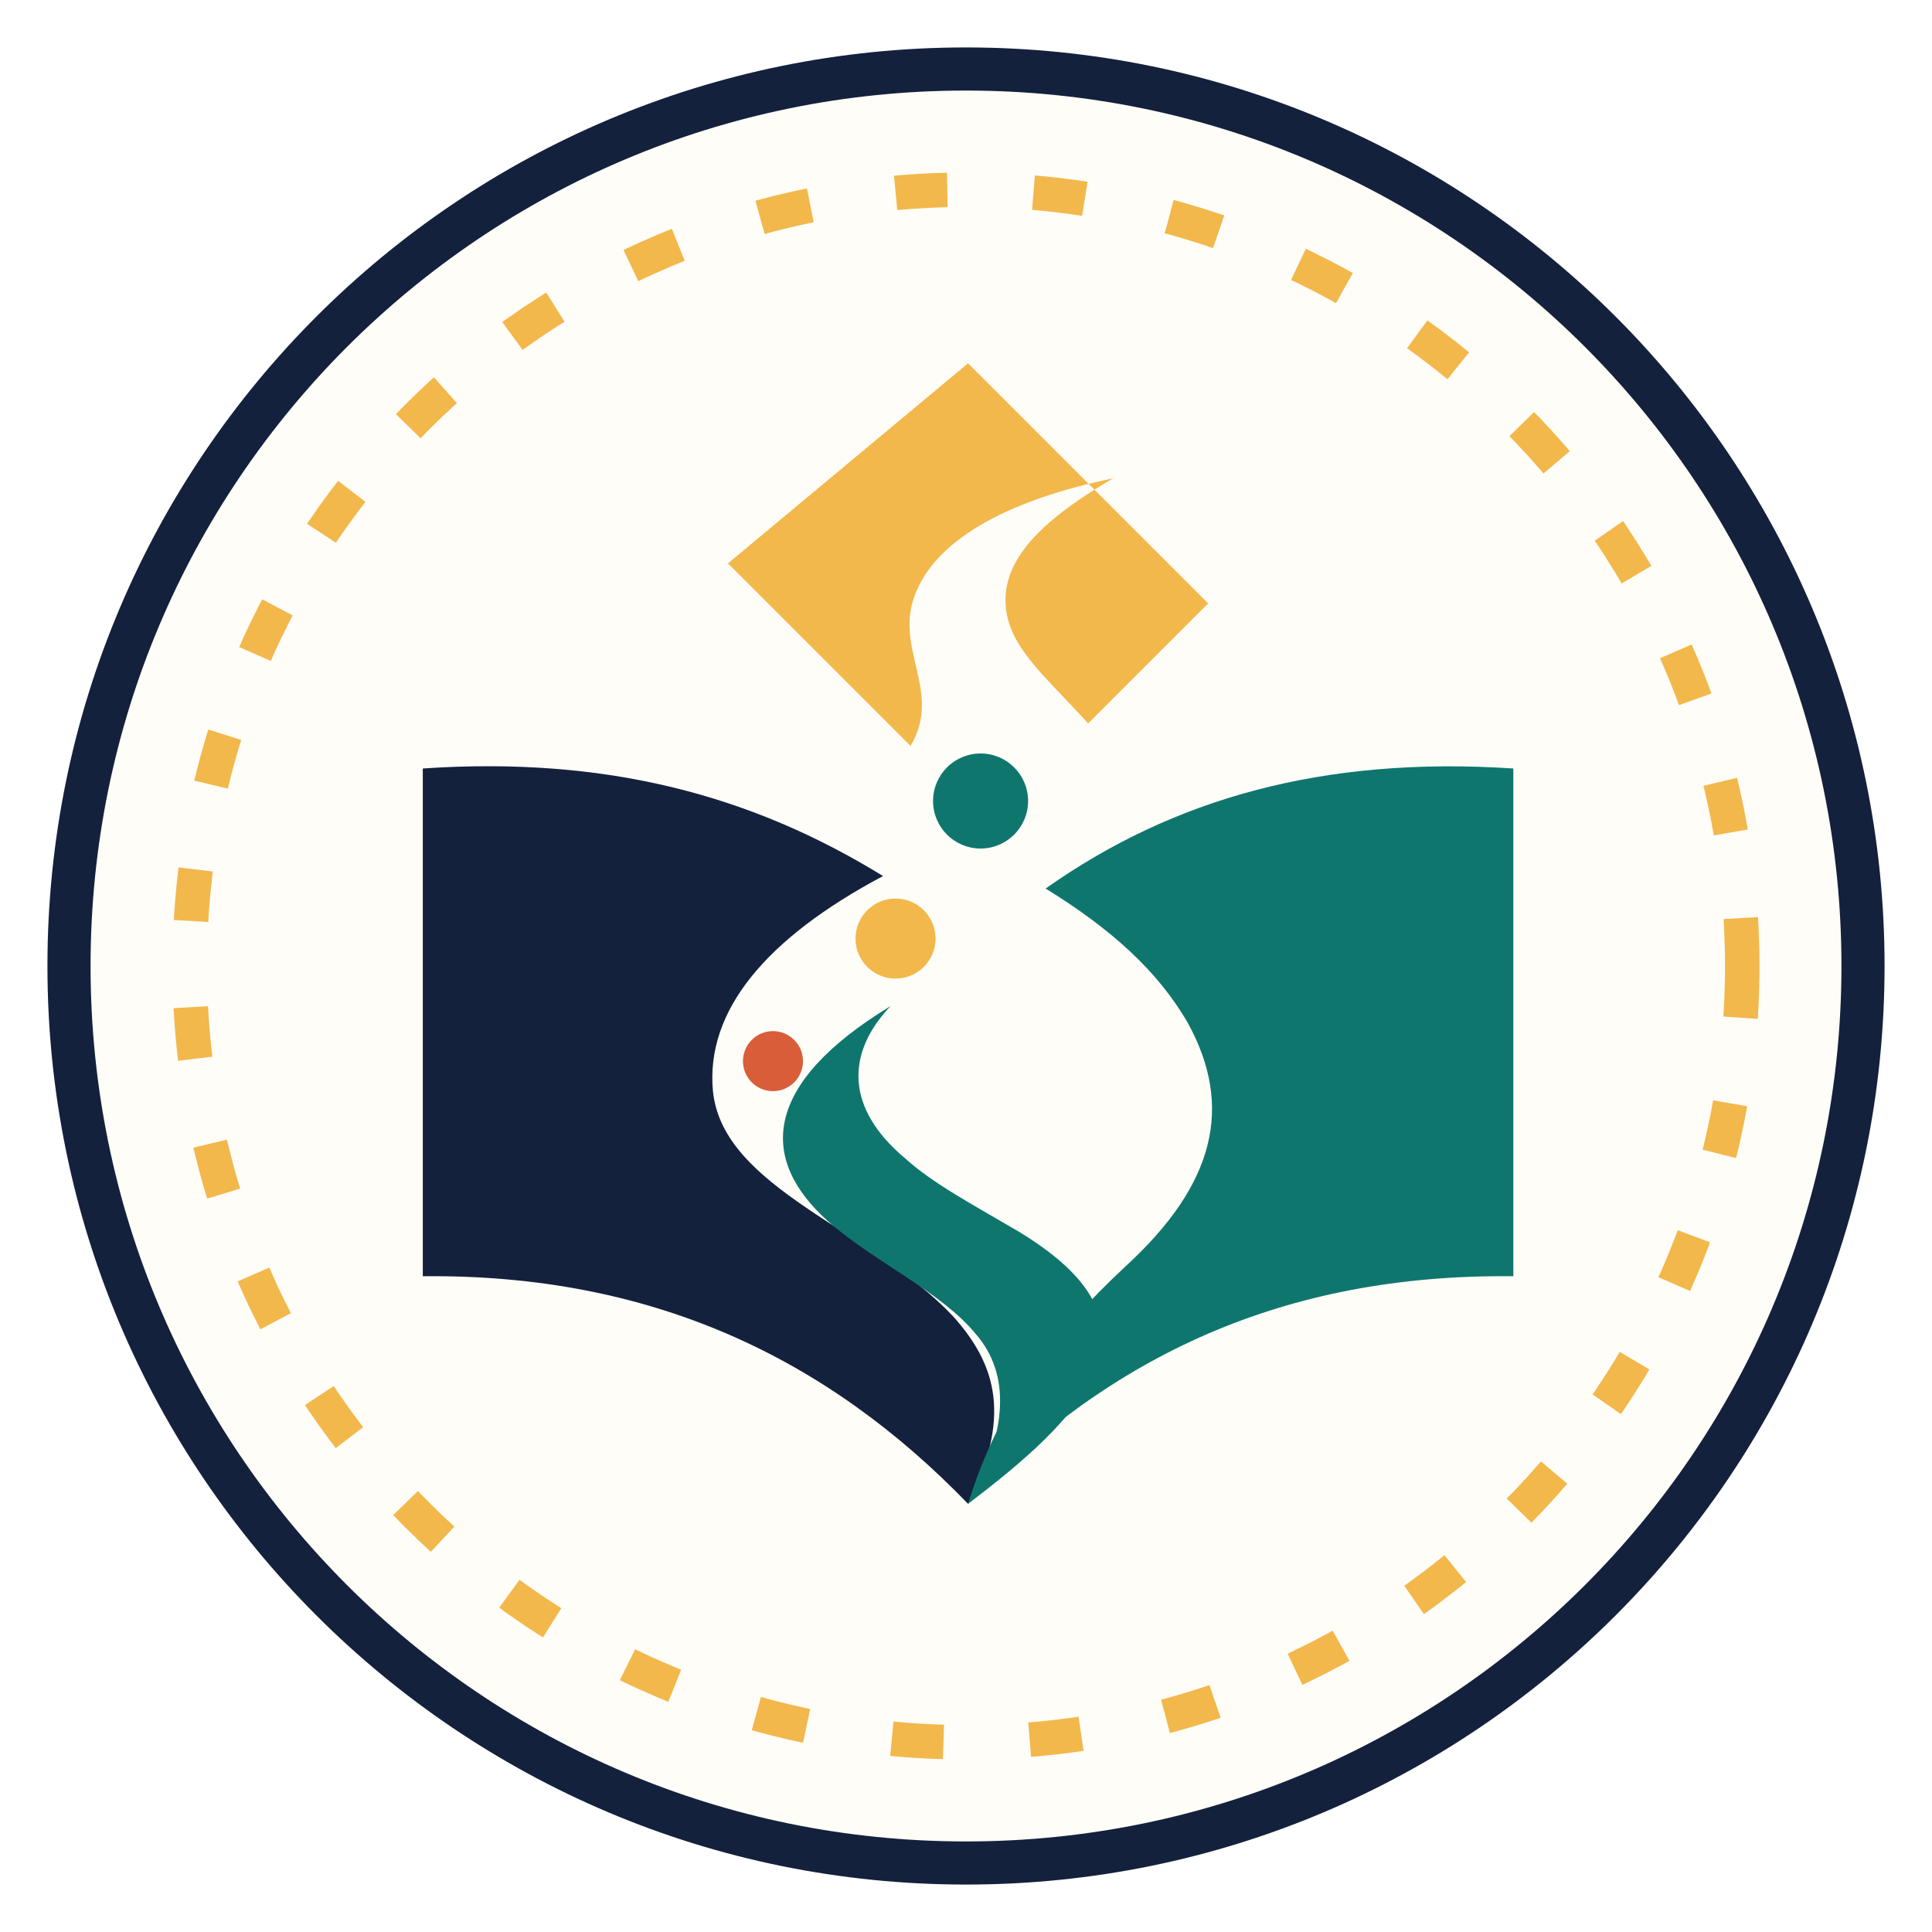
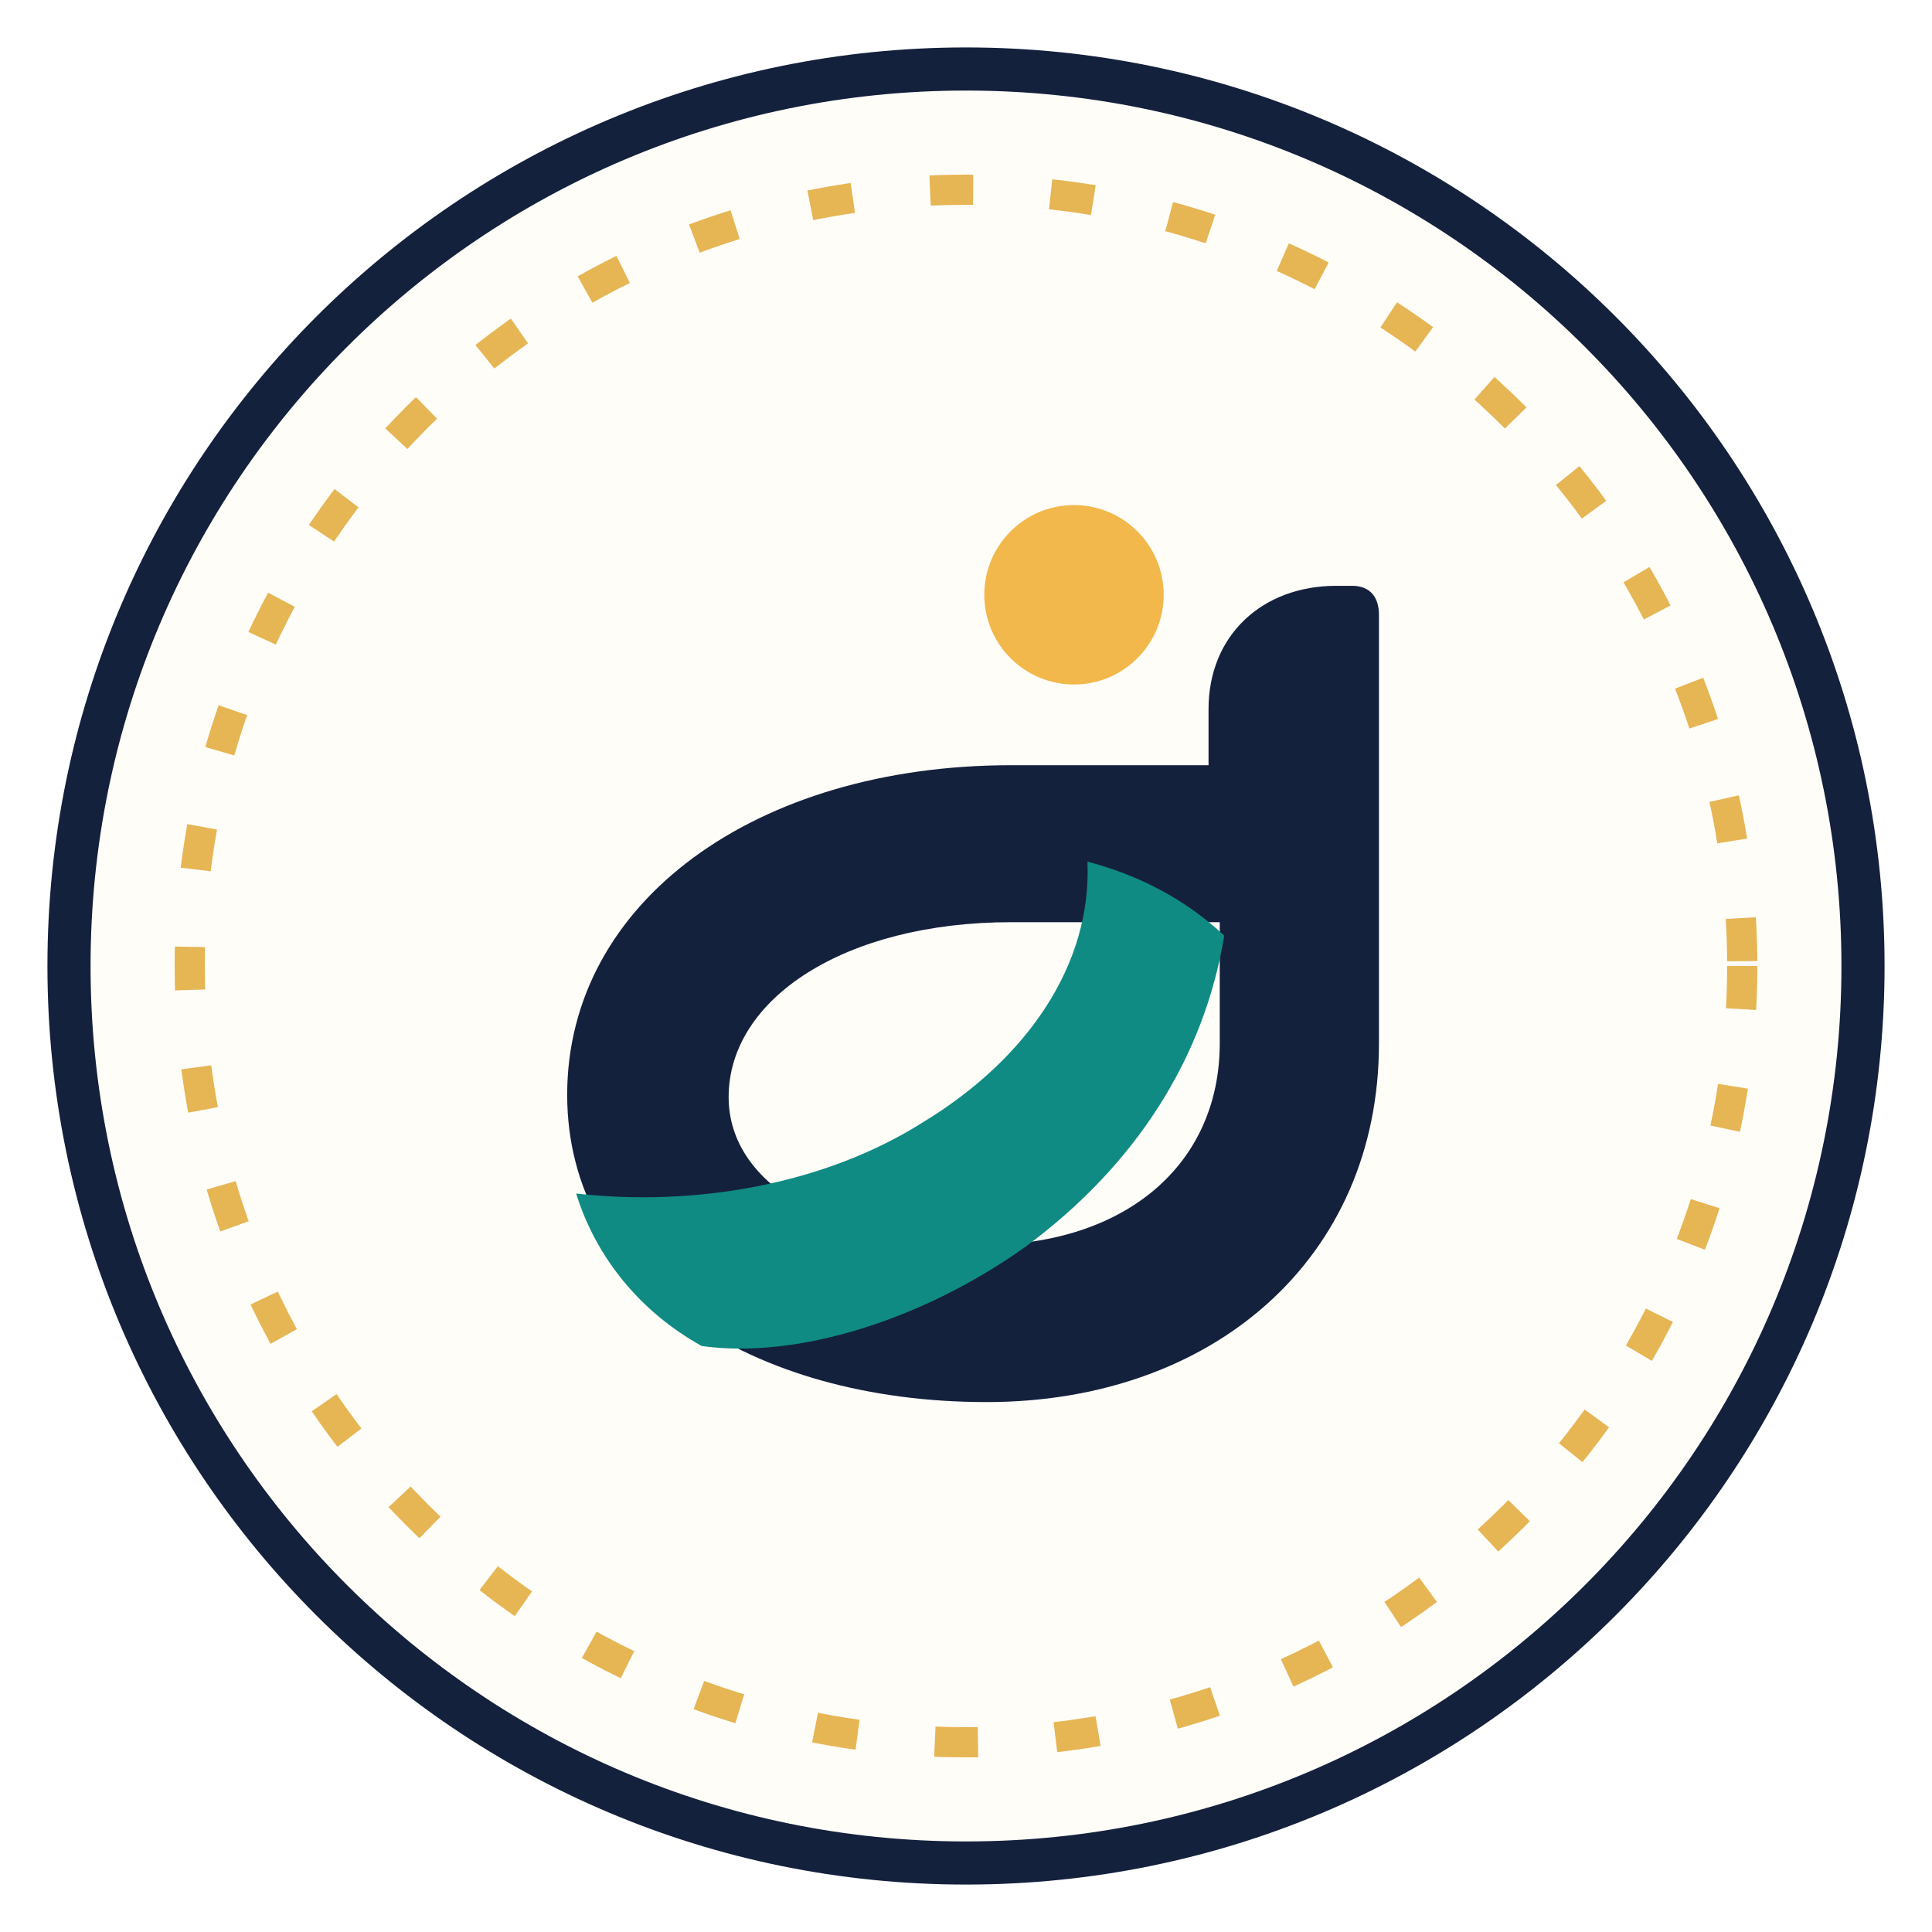
- <svg xmlns="http://www.w3.org/2000/svg" viewBox="0 0 112 112" role="img" aria-label="ختم فَهيم لدليل التعلم">
+ <svg xmlns="http://www.w3.org/2000/svg" viewBox="0 0 112 112" role="img" aria-label="ختم فَهيم لدليل التعلّم">
  <circle cx="56" cy="56" r="52" fill="#FFFDF8" stroke="#14213D" stroke-width="2.5" />
-   <circle cx="56" cy="56" r="45" fill="none" stroke="#F2B84B" stroke-width="2" stroke-dasharray="3 5" />
-   <g transform="translate(19 17) scale(.145)">
-     <path fill="#F2B84B" d="M256 28 352 124l-48 48c-18-20-34-32-33-51 1-18 19-33 43-47-39 8-70 23-79 46-9 22 11 39-2 61l-73-73Z" />
-     <path fill="#14213D" d="M38 190c74-5 132 11 184 43-47 25-71 54-68 86 4 39 63 55 96 90 18 20 23 41 6 75-56-58-126-92-218-91Z" />
-     <path fill="#0F766E" d="M474 190c-76-5-136 12-187 48 26 16 45 33 57 54 18 33 11 64-25 97-30 28-51 56-63 95 57-59 126-92 218-91Z" />
-     <path fill="#0F766E" d="M225 285c-18 19-18 41 6 61 11 10 28 19 45 29 28 17 39 34 31 55-7 19-30 38-51 54 16-29 17-52 3-68-14-17-41-29-59-45-28-25-26-55 25-86Z" />
-     <circle cx="178" cy="307" r="12" fill="#D95D39" />
-     <circle cx="227" cy="258" r="16" fill="#F2B84B" />
-     <circle cx="261" cy="203" r="19" fill="#0F766E" />
+   <circle cx="56" cy="56" r="45" fill="none" stroke="#E6B554" stroke-width="1.75" stroke-dasharray="2.5 4.5" />
+   <g transform="translate(23 22) scale(.13)">
+     <path fill="#14213D" fill-rule="evenodd" d="M362 172v-25c0-33 24-55 57-55h7c8 0 12 5 12 13v191c0 96-74 160-175 160-105 0-187-53-187-137 0-86 84-147 198-147h88ZM274 242c-74 0-126 34-126 78 0 40 48 66 113 66 64 0 106-36 106-90v-54h-93Z" />
+     <path fill="#0F8B83" d="M80 363c53 6 111-4 155-32 46-28 75-70 73-116 23 6 44 17 61 33-9 55-40 103-89 139-45 32-101 50-144 44-27-15-47-39-56-68Z" />
+     <circle cx="302" cy="96" r="40" fill="#F2B84B" />
  </g>
</svg>
